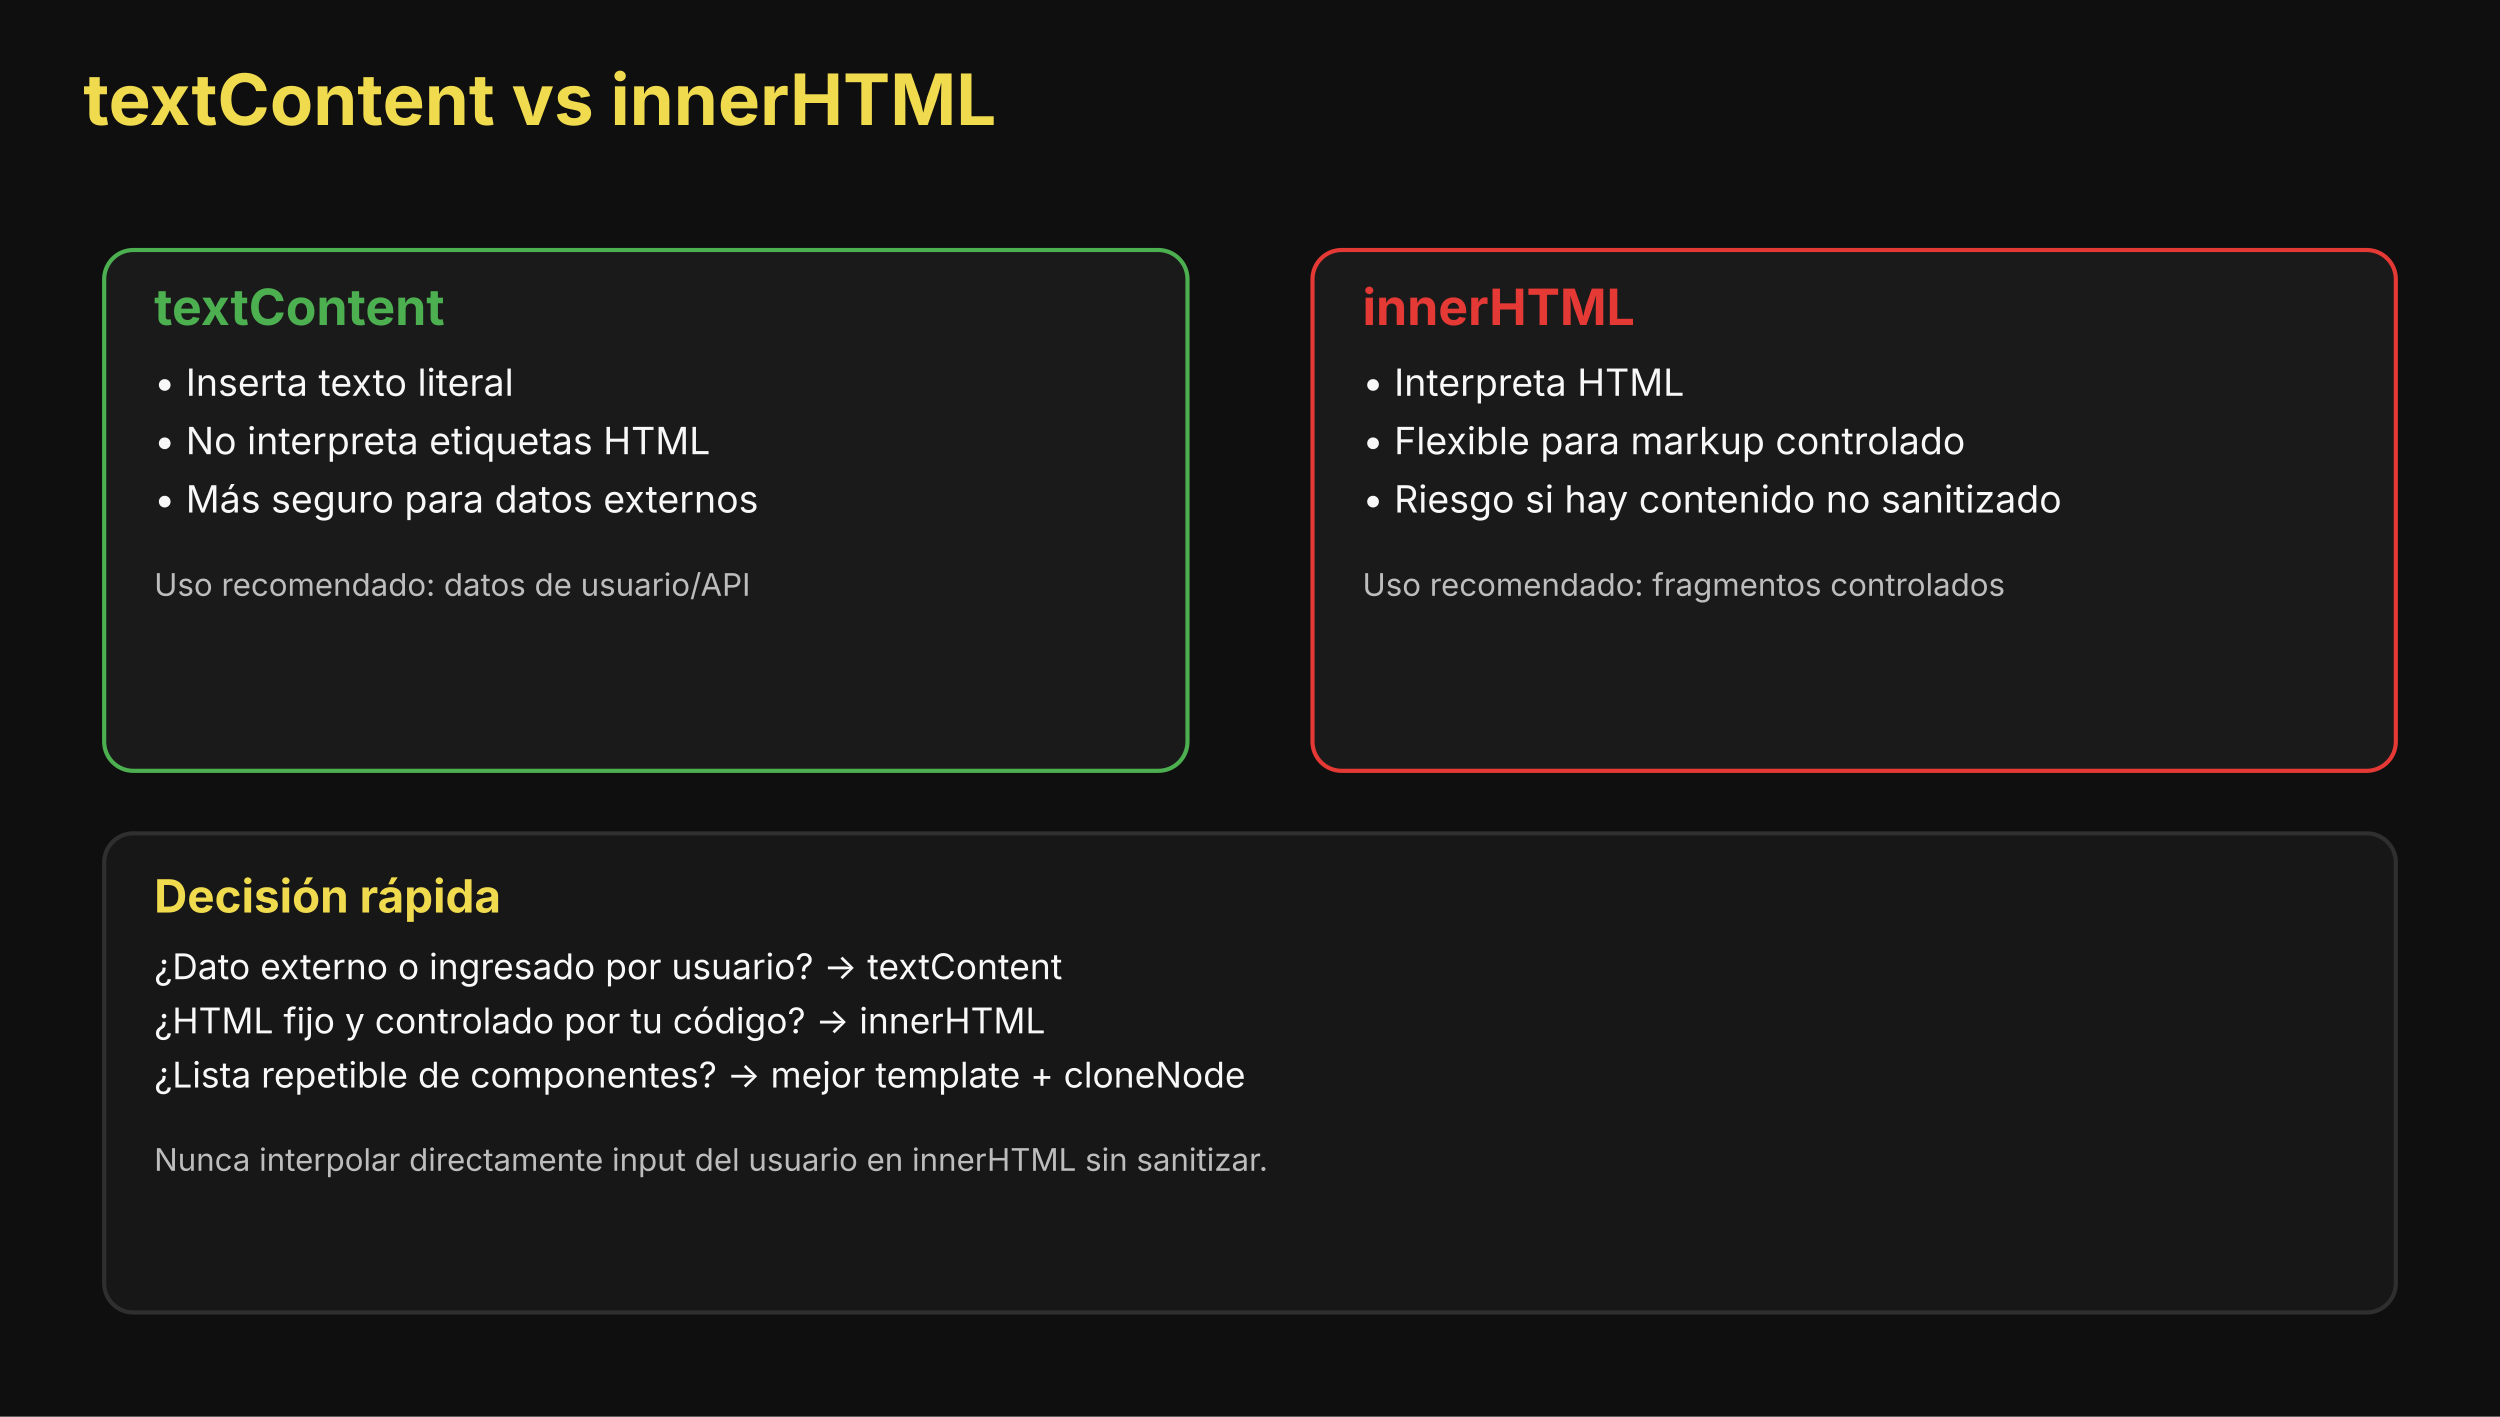
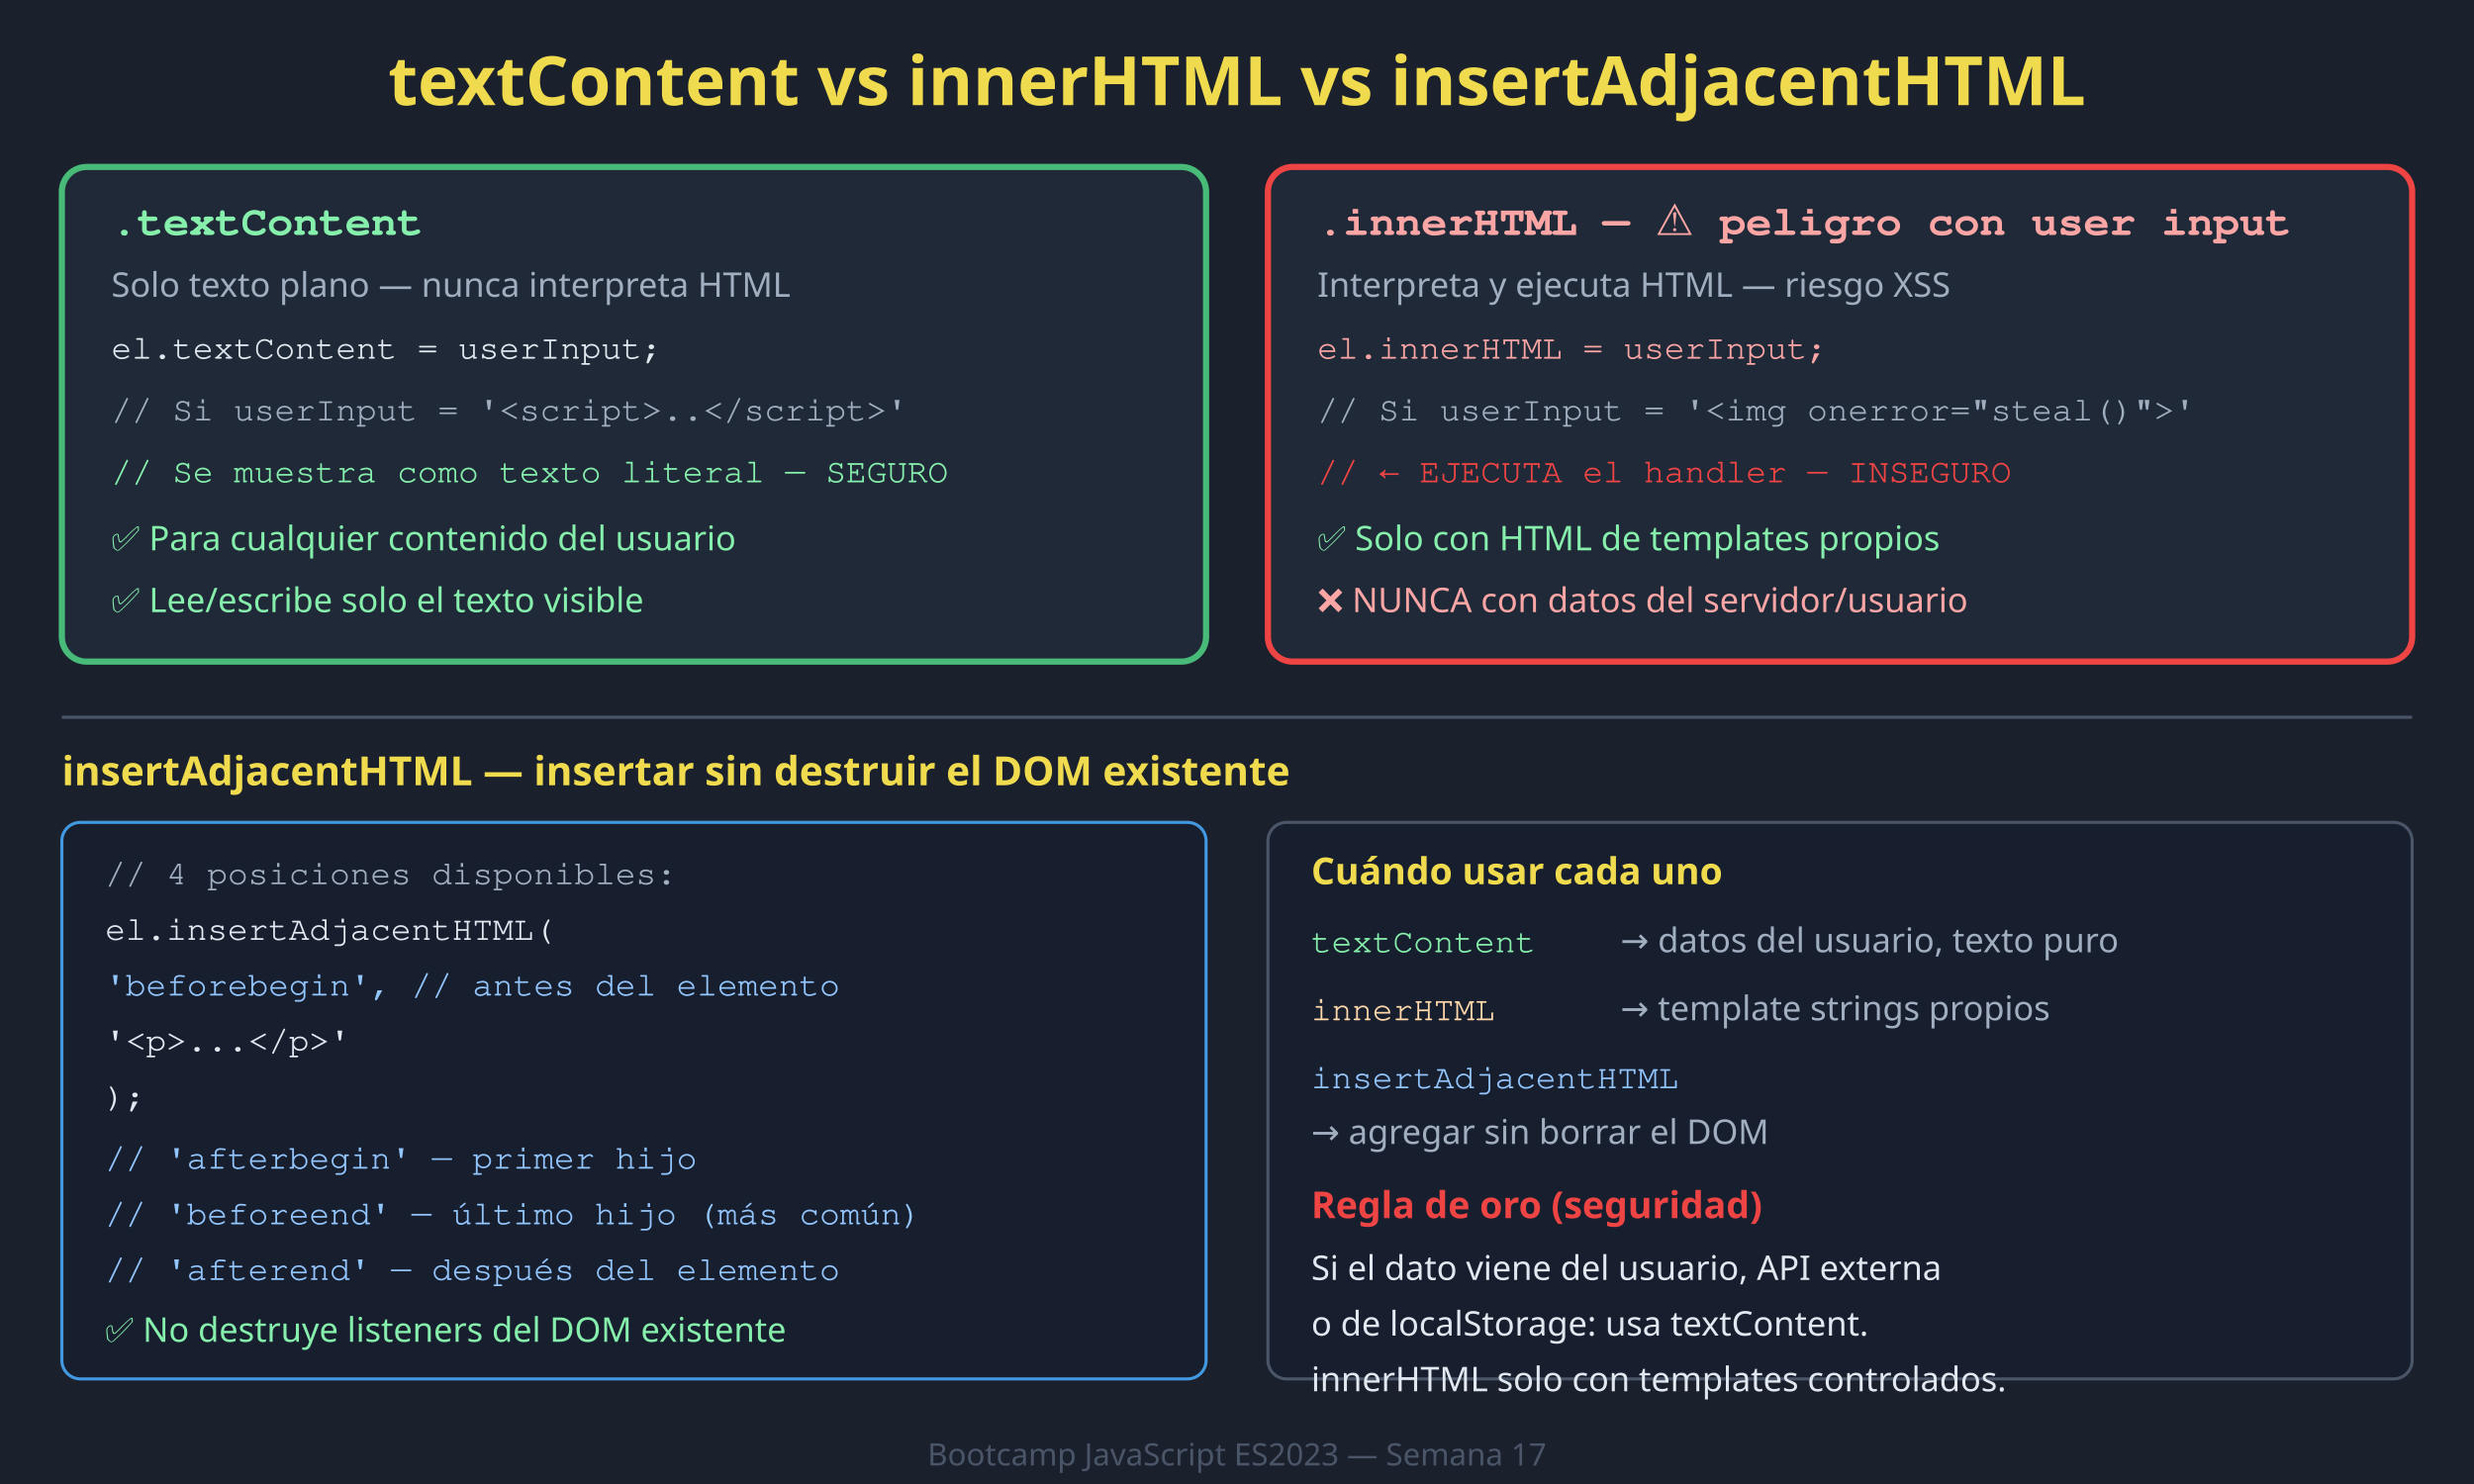
- <svg xmlns="http://www.w3.org/2000/svg" width="1200" height="680" viewBox="0 0 1200 680" role="img" aria-labelledby="title desc">
-   <rect width="1200" height="680" fill="#0F0F0F" />
-   <text x="40" y="60" fill="#F0DB4F" font-size="34" font-family="Inter, Roboto, sans-serif" font-weight="700">textContent vs innerHTML</text>
-   <rect x="50" y="120" width="520" height="250" rx="14" fill="#1A1A1A" stroke="#4CAF50" stroke-width="2" />
-   <text x="74" y="156" fill="#4CAF50" font-size="24" font-family="Inter, Roboto, sans-serif" font-weight="700">textContent</text>
-   <text x="74" y="190" fill="#F8F8F8" font-size="18" font-family="Inter, Roboto, sans-serif">• Inserta texto literal</text>
-   <text x="74" y="218" fill="#F8F8F8" font-size="18" font-family="Inter, Roboto, sans-serif">• No interpreta etiquetas HTML</text>
-   <text x="74" y="246" fill="#F8F8F8" font-size="18" font-family="Inter, Roboto, sans-serif">• Más seguro para datos externos</text>
-   <text x="74" y="286" fill="#BDBDBD" font-size="15" font-family="Inter, Roboto, sans-serif">Uso recomendado: datos de usuario/API</text>
-   <rect x="630" y="120" width="520" height="250" rx="14" fill="#1A1A1A" stroke="#E53935" stroke-width="2" />
-   <text x="654" y="156" fill="#E53935" font-size="24" font-family="Inter, Roboto, sans-serif" font-weight="700">innerHTML</text>
-   <text x="654" y="190" fill="#F8F8F8" font-size="18" font-family="Inter, Roboto, sans-serif">• Interpreta HTML</text>
-   <text x="654" y="218" fill="#F8F8F8" font-size="18" font-family="Inter, Roboto, sans-serif">• Flexible para markup controlado</text>
-   <text x="654" y="246" fill="#F8F8F8" font-size="18" font-family="Inter, Roboto, sans-serif">• Riesgo si hay contenido no sanitizado</text>
-   <text x="654" y="286" fill="#BDBDBD" font-size="15" font-family="Inter, Roboto, sans-serif">Uso recomendado: fragmentos controlados</text>
-   <rect x="50" y="400" width="1100" height="230" rx="14" fill="#171717" stroke="#2F2F2F" stroke-width="2" />
-   <text x="74" y="438" fill="#F0DB4F" font-size="22" font-family="Inter, Roboto, sans-serif" font-weight="700">Decisión rápida</text>
-   <text x="74" y="470" fill="#F8F8F8" font-size="17" font-family="Inter, Roboto, sans-serif">¿Dato externo o ingresado por usuario? → textContent</text>
-   <text x="74" y="496" fill="#F8F8F8" font-size="17" font-family="Inter, Roboto, sans-serif">¿HTML fijo y controlado por tu código? → innerHTML</text>
-   <text x="74" y="522" fill="#F8F8F8" font-size="17" font-family="Inter, Roboto, sans-serif">¿Lista repetible de componentes? → mejor template + cloneNode</text>
-   <text x="74" y="562" fill="#BDBDBD" font-size="15" font-family="Inter, Roboto, sans-serif">Nunca interpolar directamente input del usuario en innerHTML sin sanitizar.</text>
+ <svg xmlns="http://www.w3.org/2000/svg" viewBox="0 0 800 480">
+   <rect width="800" height="480" fill="#1a202c" />
+   <text x="400" y="34" font-family="system-ui,sans-serif" font-size="22" font-weight="bold" fill="#f0db4f" text-anchor="middle">textContent vs innerHTML vs insertAdjacentHTML</text>
+   <rect x="20" y="54" width="370" height="160" fill="#1f2937" stroke="#48bb78" stroke-width="2" rx="8" />
+   <text x="36" y="76" font-family="Courier,monospace" font-size="14" font-weight="bold" fill="#86efac">.textContent</text>
+   <text x="36" y="96" font-family="system-ui,sans-serif" font-size="11" fill="#a0aec0">Solo texto plano — nunca interpreta HTML</text>
+   <text x="36" y="116" font-family="Courier,monospace" font-size="11" fill="#e2e8f0">el.textContent = userInput;</text>
+   <text x="36" y="136" font-family="Courier,monospace" font-size="11" fill="#a0aec0">// Si userInput = '&lt;script&gt;..&lt;/script&gt;'</text>
+   <text x="36" y="156" font-family="Courier,monospace" font-size="11" fill="#86efac">// Se muestra como texto literal — SEGURO</text>
+   <text x="36" y="178" font-family="system-ui,sans-serif" font-size="11" fill="#86efac">✅ Para cualquier contenido del usuario</text>
+   <text x="36" y="198" font-family="system-ui,sans-serif" font-size="11" fill="#86efac">✅ Lee/escribe solo el texto visible</text>
+   <rect x="410" y="54" width="370" height="160" fill="#1f2937" stroke="#ef4444" stroke-width="2" rx="8" />
+   <text x="426" y="76" font-family="Courier,monospace" font-size="14" font-weight="bold" fill="#fca5a5">.innerHTML — ⚠️ peligro con user input</text>
+   <text x="426" y="96" font-family="system-ui,sans-serif" font-size="11" fill="#a0aec0">Interpreta y ejecuta HTML — riesgo XSS</text>
+   <text x="426" y="116" font-family="Courier,monospace" font-size="11" fill="#fca5a5">el.innerHTML = userInput;</text>
+   <text x="426" y="136" font-family="Courier,monospace" font-size="11" fill="#a0aec0">// Si userInput = '&lt;img onerror="steal()"&gt;'</text>
+   <text x="426" y="156" font-family="Courier,monospace" font-size="11" fill="#ef4444">// ← EJECUTA el handler — INSEGURO</text>
+   <text x="426" y="178" font-family="system-ui,sans-serif" font-size="11" fill="#86efac">✅ Solo con HTML de templates propios</text>
+   <text x="426" y="198" font-family="system-ui,sans-serif" font-size="11" fill="#fca5a5">❌ NUNCA con datos del servidor/usuario</text>
+   <line x1="20" y1="232" x2="780" y2="232" stroke="#4a5568" stroke-width="1" />
+   <text x="20" y="254" font-family="system-ui,sans-serif" font-size="13" font-weight="bold" fill="#f0db4f">insertAdjacentHTML — insertar sin destruir el DOM existente</text>
+   <rect x="20" y="266" width="370" height="180" fill="#171e2e" rx="6" stroke="#4299e1" stroke-width="1" />
+   <text x="34" y="286" font-family="Courier,monospace" font-size="11" fill="#a0aec0">// 4 posiciones disponibles:</text>
+   <text x="34" y="304" font-family="Courier,monospace" font-size="11" fill="#e2e8f0">el.insertAdjacentHTML(</text>
+   <text x="34" y="322" font-family="Courier,monospace" font-size="11" fill="#93c5fd">  'beforebegin',  // antes del elemento</text>
+   <text x="34" y="340" font-family="Courier,monospace" font-size="11" fill="#e2e8f0">  '&lt;p&gt;...&lt;/p&gt;'</text>
+   <text x="34" y="358" font-family="Courier,monospace" font-size="11" fill="#e2e8f0">);</text>
+   <text x="34" y="378" font-family="Courier,monospace" font-size="11" fill="#93c5fd">// 'afterbegin'   — primer hijo</text>
+   <text x="34" y="396" font-family="Courier,monospace" font-size="11" fill="#93c5fd">// 'beforeend'    — último hijo (más común)</text>
+   <text x="34" y="414" font-family="Courier,monospace" font-size="11" fill="#93c5fd">// 'afterend'     — después del elemento</text>
+   <text x="34" y="434" font-family="system-ui,sans-serif" font-size="11" fill="#86efac">✅ No destruye listeners del DOM existente</text>
+   <rect x="410" y="266" width="370" height="180" fill="#171e2e" rx="6" stroke="#4a5568" stroke-width="1" />
+   <text x="424" y="286" font-family="system-ui,sans-serif" font-size="12" font-weight="bold" fill="#f0db4f">Cuándo usar cada uno</text>
+   <text x="424" y="308" font-family="Courier,monospace" font-size="11" fill="#86efac">textContent</text>
+   <text x="524" y="308" font-family="system-ui,sans-serif" font-size="11" fill="#a0aec0">→ datos del usuario, texto puro</text>
+   <text x="424" y="330" font-family="Courier,monospace" font-size="11" fill="#fed7aa">innerHTML</text>
+   <text x="524" y="330" font-family="system-ui,sans-serif" font-size="11" fill="#a0aec0">→ template strings propios</text>
+   <text x="424" y="352" font-family="Courier,monospace" font-size="11" fill="#93c5fd">insertAdjacentHTML</text>
+   <text x="424" y="370" font-family="system-ui,sans-serif" font-size="11" fill="#a0aec0">→ agregar sin borrar el DOM</text>
+   <text x="424" y="394" font-family="system-ui,sans-serif" font-size="12" font-weight="bold" fill="#ef4444">Regla de oro (seguridad)</text>
+   <text x="424" y="414" font-family="system-ui,sans-serif" font-size="11" fill="#e2e8f0">Si el dato viene del usuario, API externa</text>
+   <text x="424" y="432" font-family="system-ui,sans-serif" font-size="11" fill="#e2e8f0">o de localStorage: usa textContent.</text>
+   <text x="424" y="450" font-family="system-ui,sans-serif" font-size="11" fill="#e2e8f0">innerHTML solo con templates controlados.</text>
+   <text x="400" y="474" font-family="system-ui,sans-serif" font-size="10" fill="#4a5568" text-anchor="middle">Bootcamp JavaScript ES2023 — Semana 17</text>
</svg>
